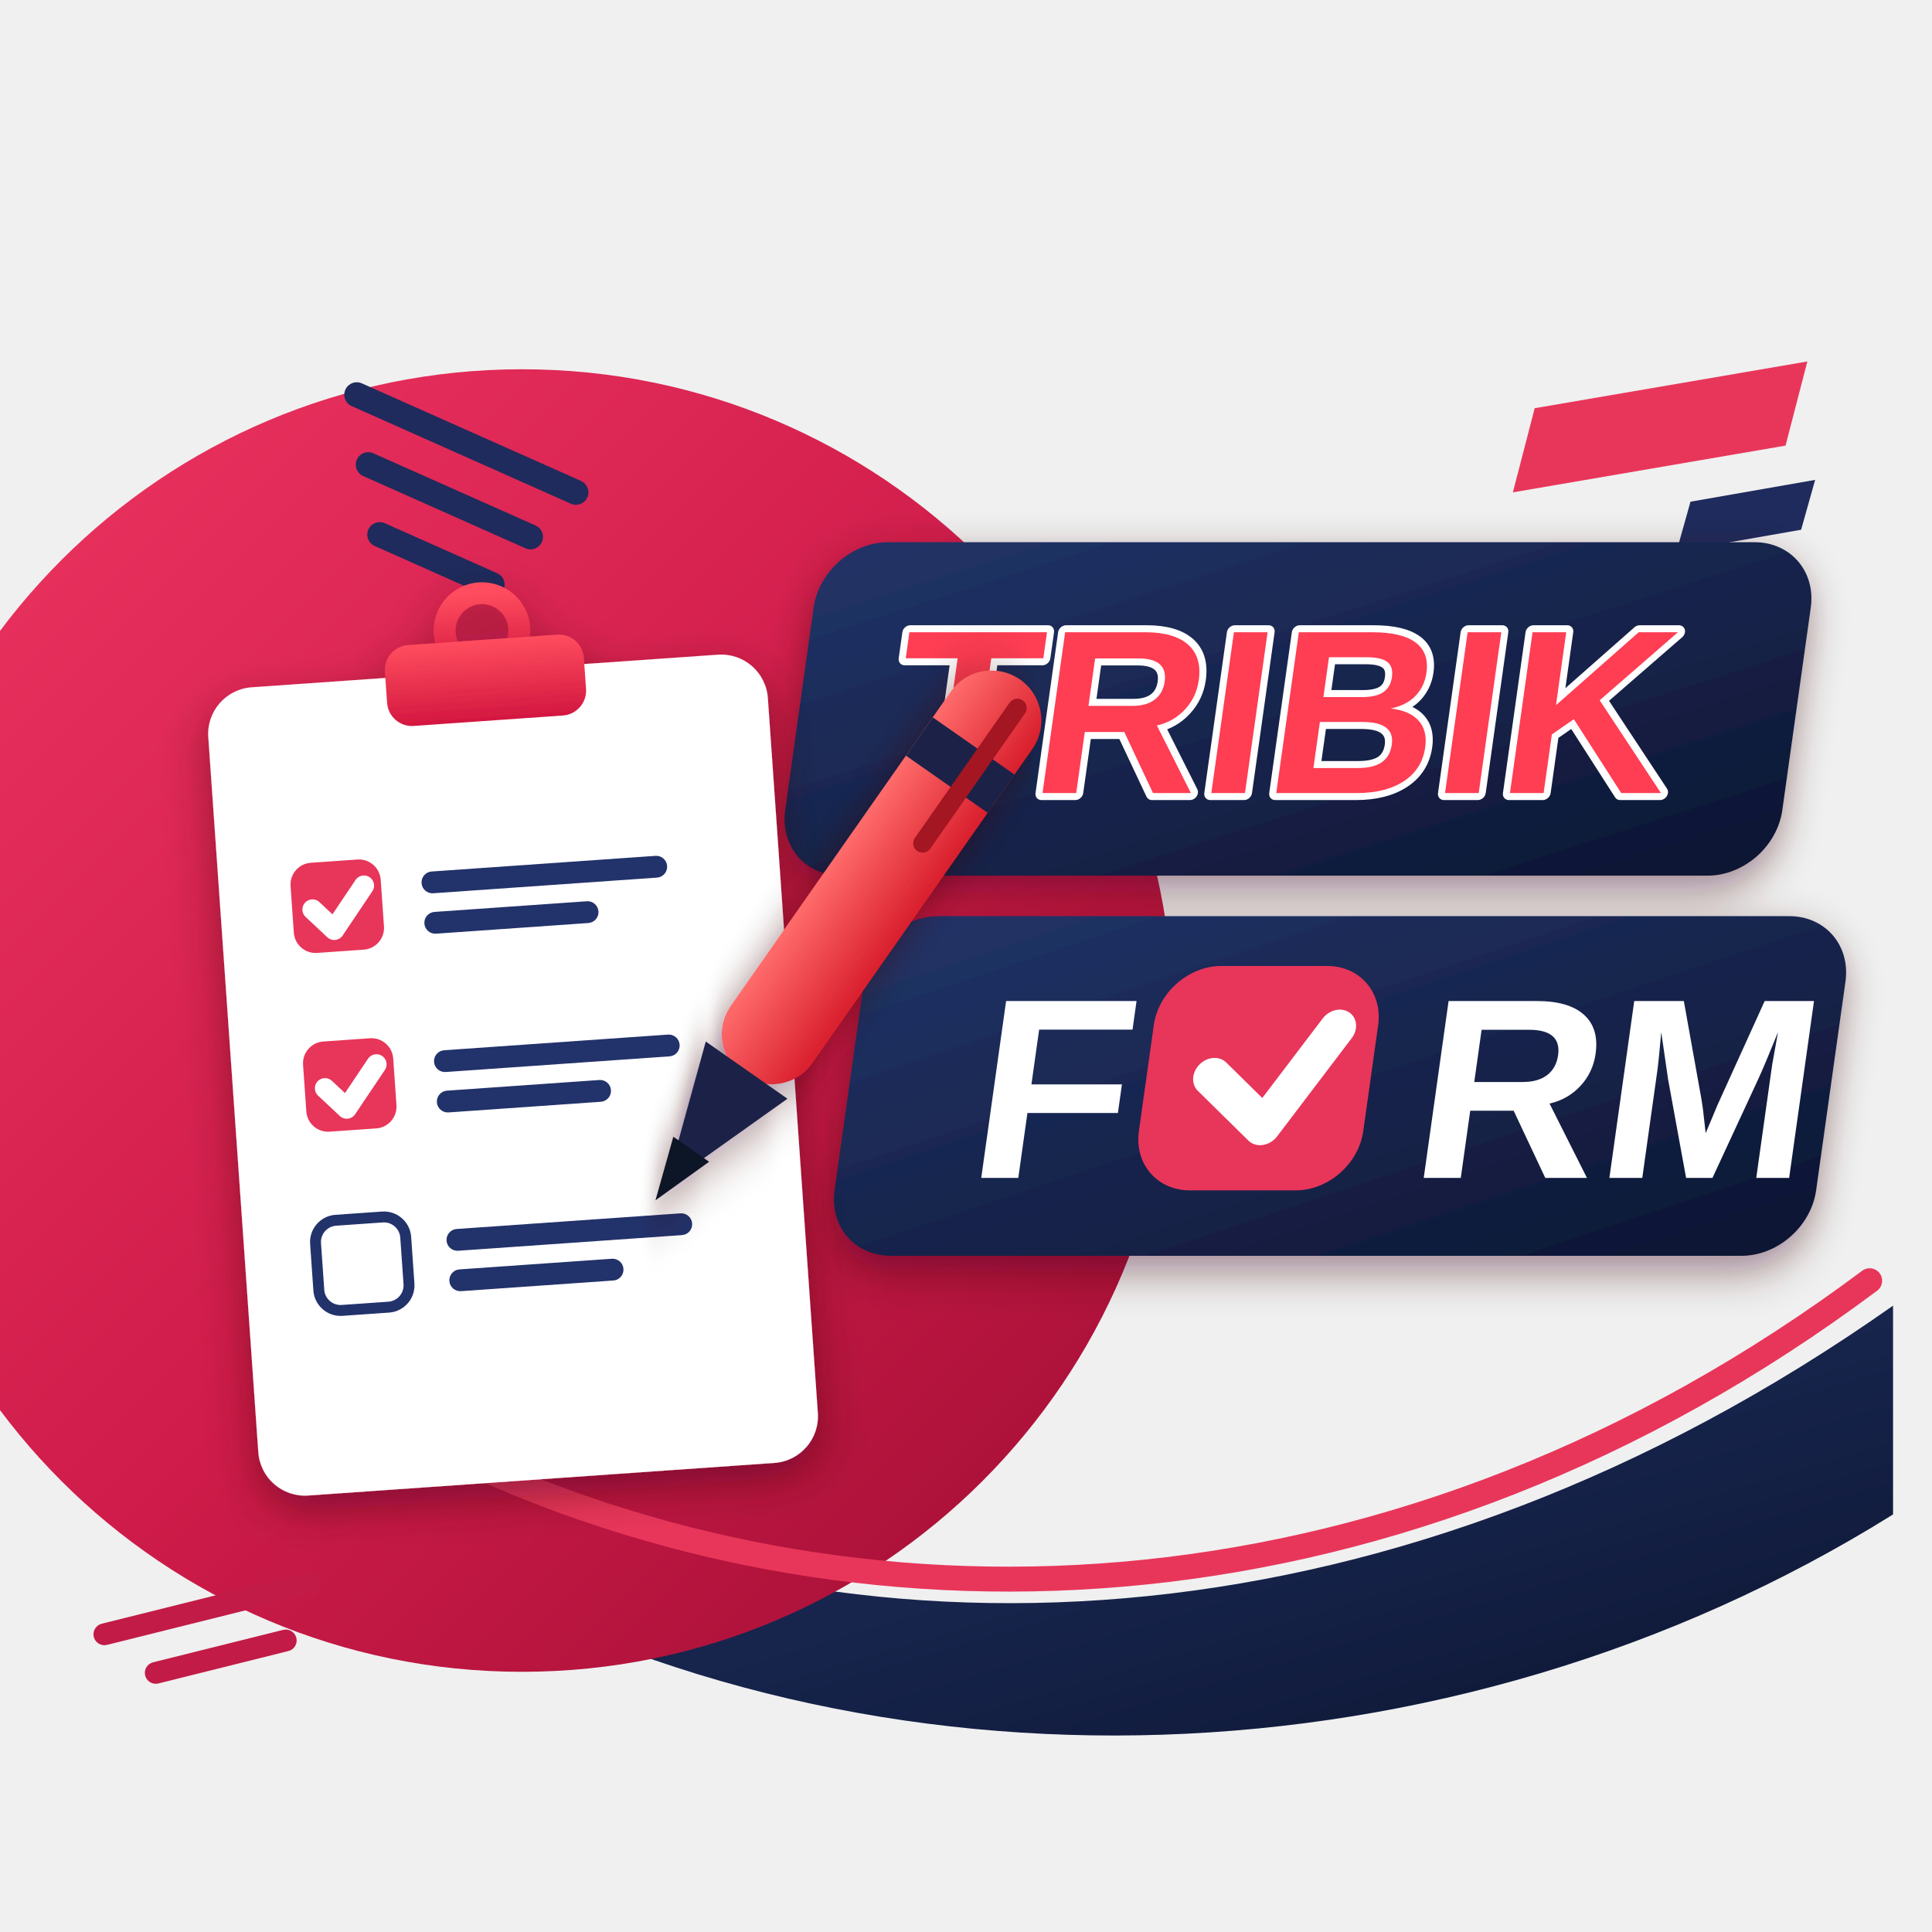
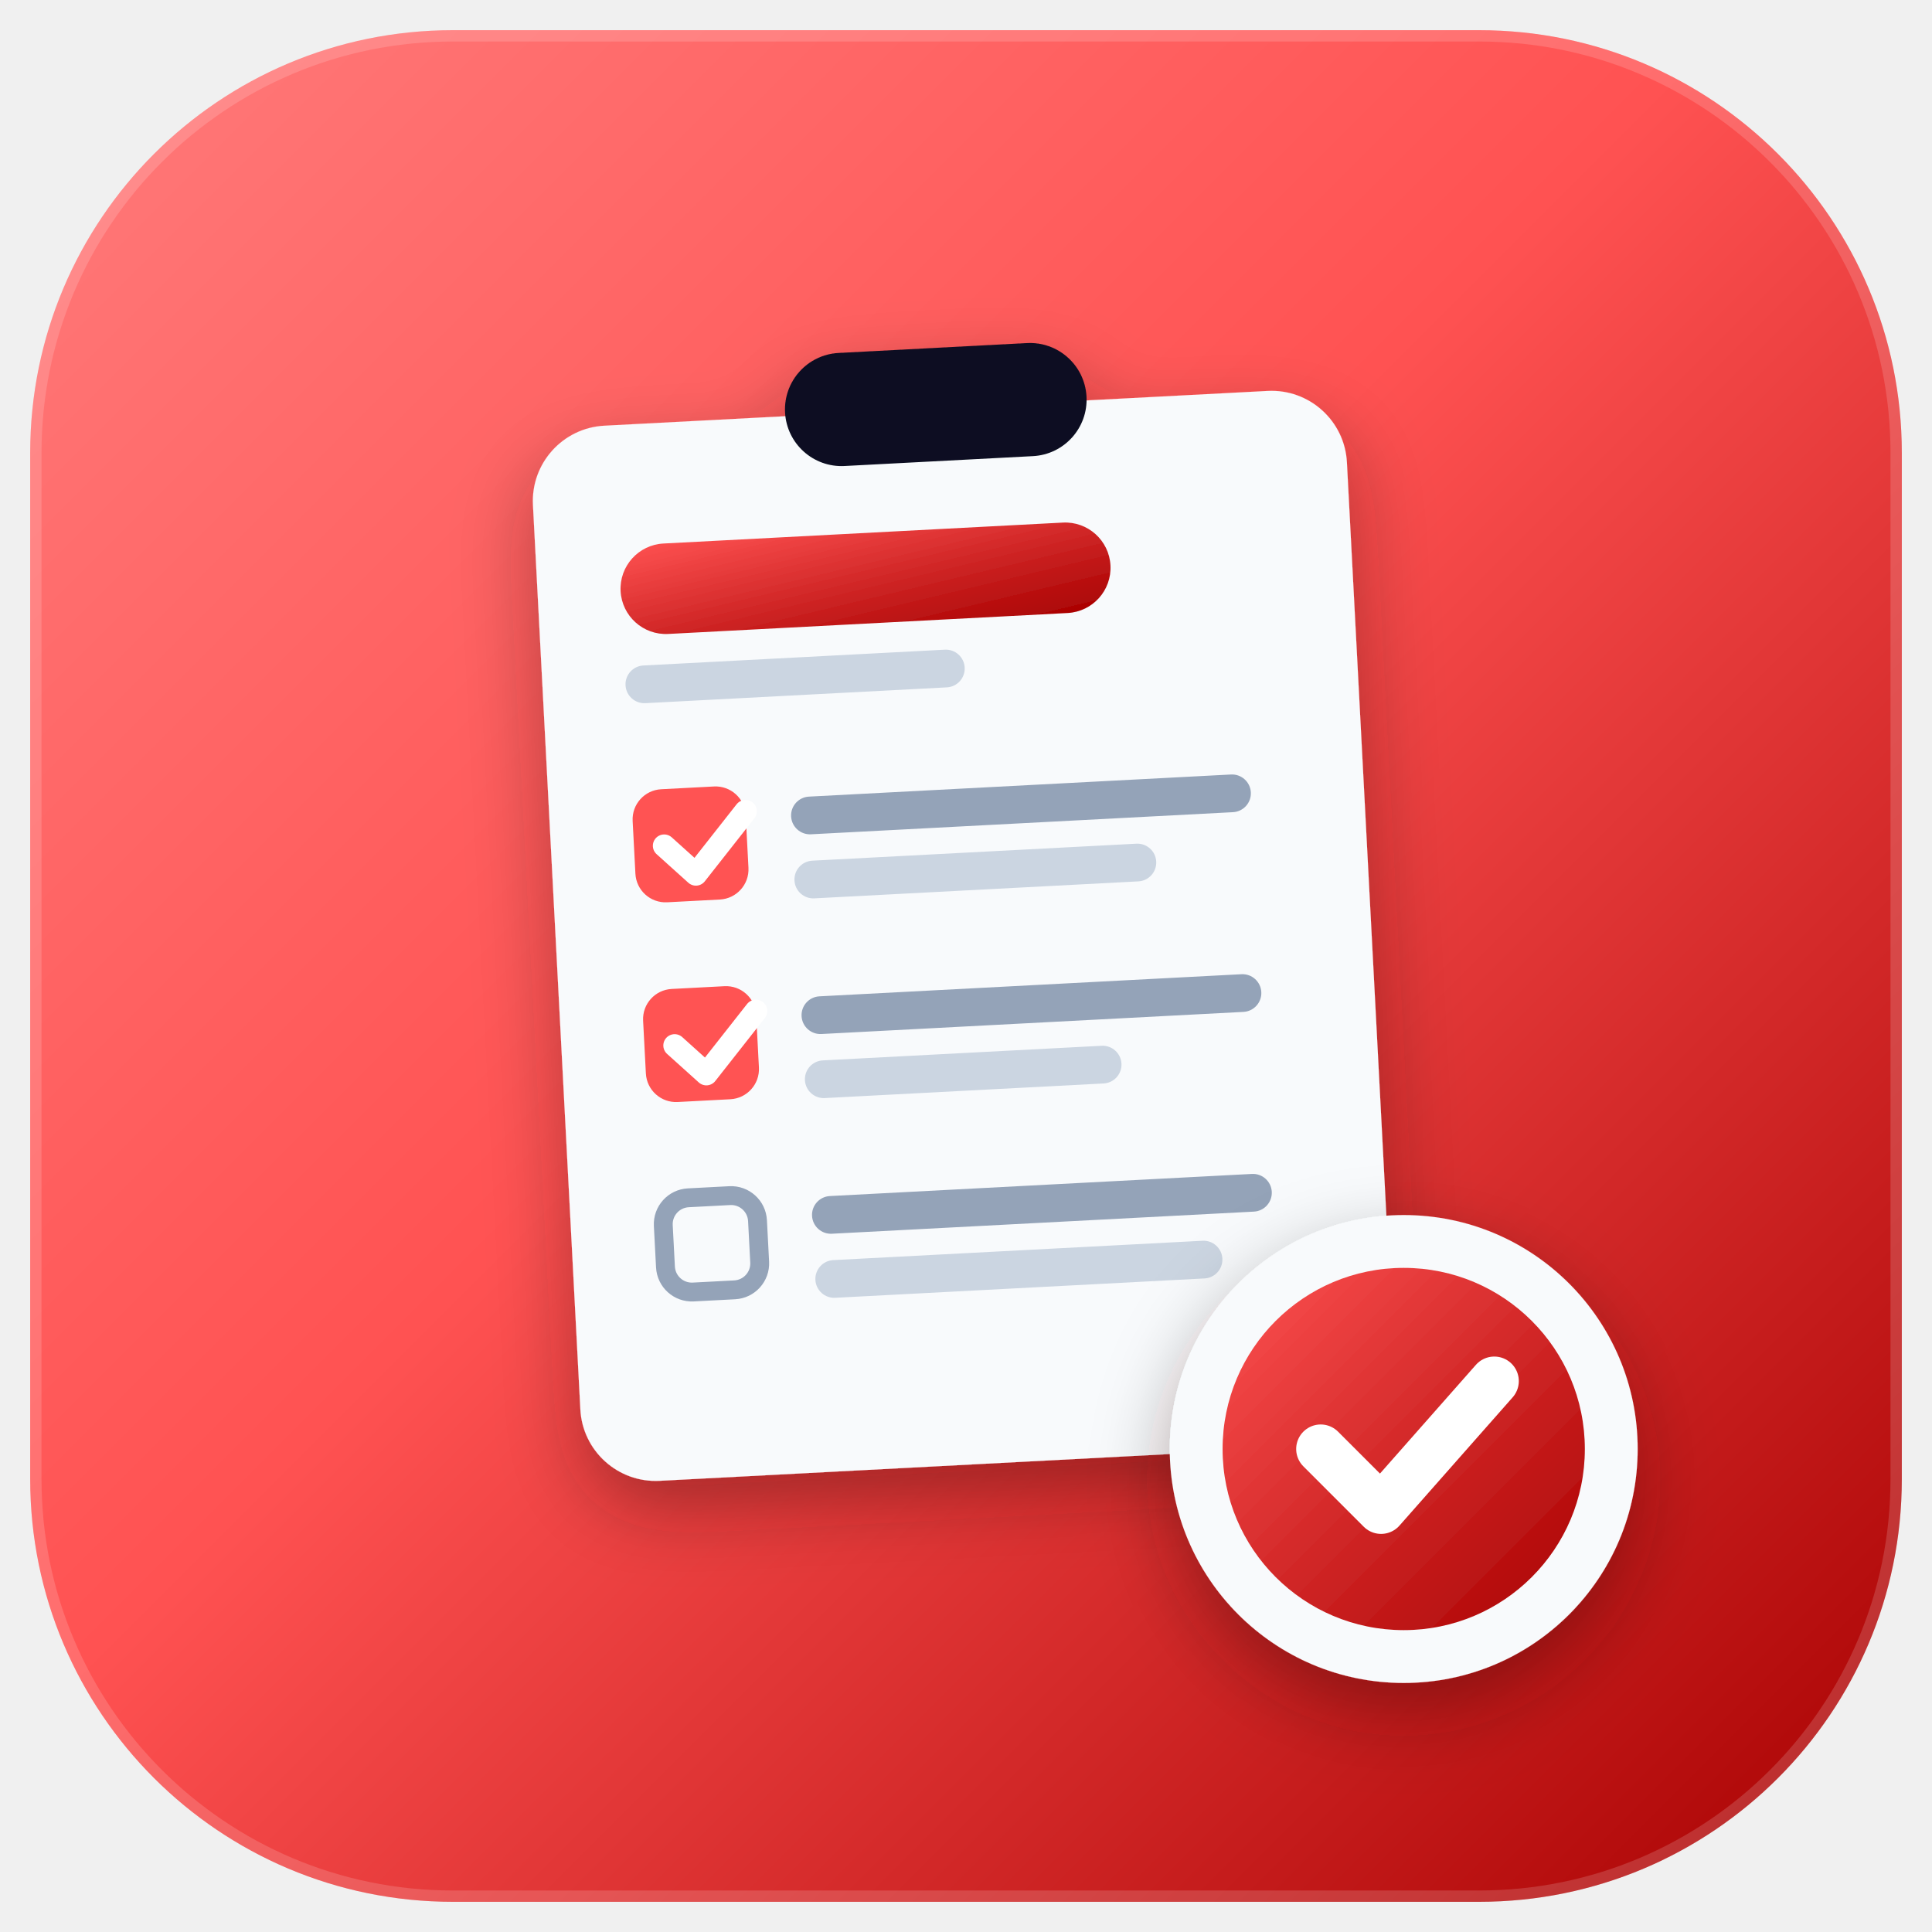
- <svg xmlns="http://www.w3.org/2000/svg" width="1240" height="1240" viewBox="0 0 1240 1240">
+ <svg xmlns="http://www.w3.org/2000/svg" width="1240" height="1240" viewBox="0 0 512 512">
  <defs>
-     <linearGradient id="gCircle" x1="0" y1="0" x2="1" y2="1">
-       <stop offset="0" stop-color="#F03663" />
-       <stop offset="0.55" stop-color="#CE1B49" />
-       <stop offset="1" stop-color="#9E0E33" />
+     <linearGradient id="tileG" x1="0" y1="0" x2="1" y2="1">
+       <stop offset="0" stop-color="#ff7b7b" />
+       <stop offset="0.45" stop-color="#ff5252" />
+       <stop offset="1" stop-color="#a70000" />
    </linearGradient>
-     <linearGradient id="gNavy" x1="0" y1="0" x2="1" y2="1">
-       <stop offset="0" stop-color="#223468" />
-       <stop offset="1" stop-color="#0C1531" />
+     <linearGradient id="checkG" x1="0" y1="0" x2="1" y2="1">
+       <stop offset="0" stop-color="#ff5252" />
+       <stop offset="1" stop-color="#a70000" />
    </linearGradient>
-     <linearGradient id="gPen" x1="0" y1="0" x2="1" y2="0">
-       <stop offset="0" stop-color="#FF6B6B" />
-       <stop offset="1" stop-color="#D91F2D" />
-     </linearGradient>
-     <linearGradient id="gRed" x1="0" y1="0" x2="0" y2="1">
-       <stop offset="0" stop-color="#FF4D5E" />
-       <stop offset="1" stop-color="#D31740" />
-     </linearGradient>
-     <filter id="ds" x="-30%" y="-30%" width="160%" height="160%">
-       <feDropShadow dx="0" dy="10" stdDeviation="14" flood-color="#3A0518" flood-opacity="0.45" />
+     <filter id="sh" x="-30%" y="-30%" width="160%" height="160%">
+       <feDropShadow dx="0" dy="8" stdDeviation="10" flood-color="#2a0000" flood-opacity="0.35" />
    </filter>
  </defs>
-   <path d="M300 952 C560 1075 900 1060 1215 838 L1215 972 C930 1150 560 1160 285 1005 Z" fill="url(#gNavy)" />
-   <circle cx="335" cy="655" r="418" fill="url(#gCircle)" />
-   <g fill="#1E2B5C" transform="rotate(24 300 320)">
-     <rect x="200" y="280" width="170" height="16" rx="8" />
-     <rect x="225" y="318" width="130" height="16" rx="8" />
-     <rect x="250" y="356" width="95" height="16" rx="8" />
+   <rect x="8" y="8" width="496" height="496" rx="112" fill="url(#tileG)" />
+   <rect x="9.5" y="9.5" width="493" height="493" rx="110.5" fill="none" stroke="#ffffff" stroke-opacity="0.16" stroke-width="3" />
+   <g transform="rotate(-3 256 260)" filter="url(#sh)">
+     <rect x="148" y="108" width="216" height="280" rx="20" fill="#f8fafc" />
+     <rect x="216" y="92" width="80" height="30" rx="15" fill="#0b1020" />
+     <rect x="170" y="140" width="130" height="24" rx="12" fill="url(#checkG)" />
+     <rect x="170" y="172" width="90" height="10" rx="5" fill="#cbd5e1" />
+     <rect x="170" y="205" width="30" height="30" rx="8" fill="#ff5252" />
+     <path d="M178 220 l8 8 14 -16" fill="none" stroke="#ffffff" stroke-width="6" stroke-linecap="round" stroke-linejoin="round" />
+     <rect x="212" y="209" width="122" height="10" rx="5" fill="#94a3b8" />
+     <rect x="212" y="226" width="96" height="10" rx="5" fill="#cbd5e1" />
+     <rect x="170" y="258" width="30" height="30" rx="8" fill="#ff5252" />
+     <path d="M178 273 l8 8 14 -16" fill="none" stroke="#ffffff" stroke-width="6" stroke-linecap="round" stroke-linejoin="round" />
+     <rect x="212" y="262" width="122" height="10" rx="5" fill="#94a3b8" />
+     <rect x="212" y="279" width="84" height="10" rx="5" fill="#cbd5e1" />
+     <rect x="172.5" y="313.5" width="25" height="25" rx="7" fill="#f8fafc" stroke="#94a3b8" stroke-width="5" />
+     <rect x="212" y="315" width="122" height="10" rx="5" fill="#94a3b8" />
+     <rect x="212" y="332" width="108" height="10" rx="5" fill="#cbd5e1" />
  </g>
-   <path d="M985 262 L1160 232 L1146 286 L971 316 Z" fill="#E8365A" />
-   <path d="M1085 322 L1165 308 L1156 340 L1076 354 Z" fill="#1E2B5C" />
-   <g transform="skewX(-8)" filter="url(#ds)">
-     <rect x="577" y="348" width="640" height="214" rx="42" fill="url(#gNavy)" />
-     <rect x="643" y="588" width="630" height="218" rx="42" fill="url(#gNavy)" />
-     <text x="639" y="509" font-family="'Arial Black',Arial,sans-serif" font-weight="900" font-size="150" fill="#FF3D52" stroke="#FFFFFF" stroke-width="9" paint-order="stroke" stroke-linejoin="round" textLength="560" lengthAdjust="spacingAndGlyphs">TRIBIK</text>
-     <text x="725" y="756" font-family="'Arial Black',Arial,sans-serif" font-weight="900" font-size="165" fill="#FFFFFF" textLength="112" lengthAdjust="spacingAndGlyphs">F</text>
-     <rect x="833" y="620" width="144" height="144" rx="38" fill="#E8365A" />
-     <path d="M875 691 L912 723 L951 660" fill="none" stroke="#FFFFFF" stroke-width="24" stroke-linecap="round" stroke-linejoin="round" />
-     <text x="1009" y="756" font-family="'Arial Black',Arial,sans-serif" font-weight="900" font-size="165" fill="#FFFFFF" textLength="272" lengthAdjust="spacingAndGlyphs">RM</text>
-   </g>
-   <path d="M300 938 C560 1058 900 1046 1200 822" fill="none" stroke="#E8365A" stroke-width="16" stroke-linecap="round" />
-   <g transform="rotate(-4 330 700)" filter="url(#ds)">
-     <rect x="150" y="430" width="360" height="520" rx="30" fill="#FFFFFF" />
-     <g fill="#22306B">
-       <rect x="280" y="556" width="158" height="14" rx="7" />
-       <rect x="280" y="582" width="112" height="14" rx="7" />
-       <rect x="280" y="671" width="158" height="14" rx="7" />
-       <rect x="280" y="697" width="112" height="14" rx="7" />
-       <rect x="280" y="786" width="158" height="14" rx="7" />
-       <rect x="280" y="812" width="112" height="14" rx="7" />
-     </g>
-     <rect x="196" y="545" width="58" height="58" rx="14" fill="#E8365A" />
-     <path d="M209 575 L222 589 L243 562" fill="none" stroke="#FFFFFF" stroke-width="13" stroke-linecap="round" stroke-linejoin="round" />
-     <rect x="196" y="660" width="58" height="58" rx="14" fill="#E8365A" />
-     <path d="M209 690 L222 704 L243 677" fill="none" stroke="#FFFFFF" stroke-width="13" stroke-linecap="round" stroke-linejoin="round" />
-     <rect x="196" y="775" width="58" height="58" rx="14" fill="#FFFFFF" stroke="#22306B" stroke-width="7" />
-     <circle cx="330" cy="404" r="24" fill="none" stroke="url(#gRed)" stroke-width="14" />
-     <rect x="266" y="410" width="128" height="52" rx="16" fill="url(#gRed)" />
-   </g>
-   <g transform="rotate(35 540 600)" filter="url(#ds)">
-     <rect x="508" y="400" width="64" height="310" rx="32" fill="url(#gPen)" />
-     <rect x="508" y="452" width="64" height="30" fill="#1A2347" />
-     <rect x="543" y="410" width="12" height="118" rx="6" fill="#A31220" />
-     <path d="M508 706 L572 706 L540 796 Z" fill="#1A2347" />
-     <path d="M526 768 L554 768 L540 808 Z" fill="#0C1226" />
-   </g>
-   <g transform="rotate(-14 140 1040)" fill="#C21B47">
-     <rect x="60" y="1024" width="150" height="14" rx="7" />
-     <rect x="86" y="1056" width="100" height="14" rx="7" />
+   <g filter="url(#sh)">
+     <circle cx="372" cy="384" r="62" fill="#f8fafc" />
+     <circle cx="372" cy="384" r="48" fill="url(#checkG)" />
+     <path d="M350 384 l16 16 30 -34" fill="none" stroke="#ffffff" stroke-width="13" stroke-linecap="round" stroke-linejoin="round" />
  </g>
</svg>
